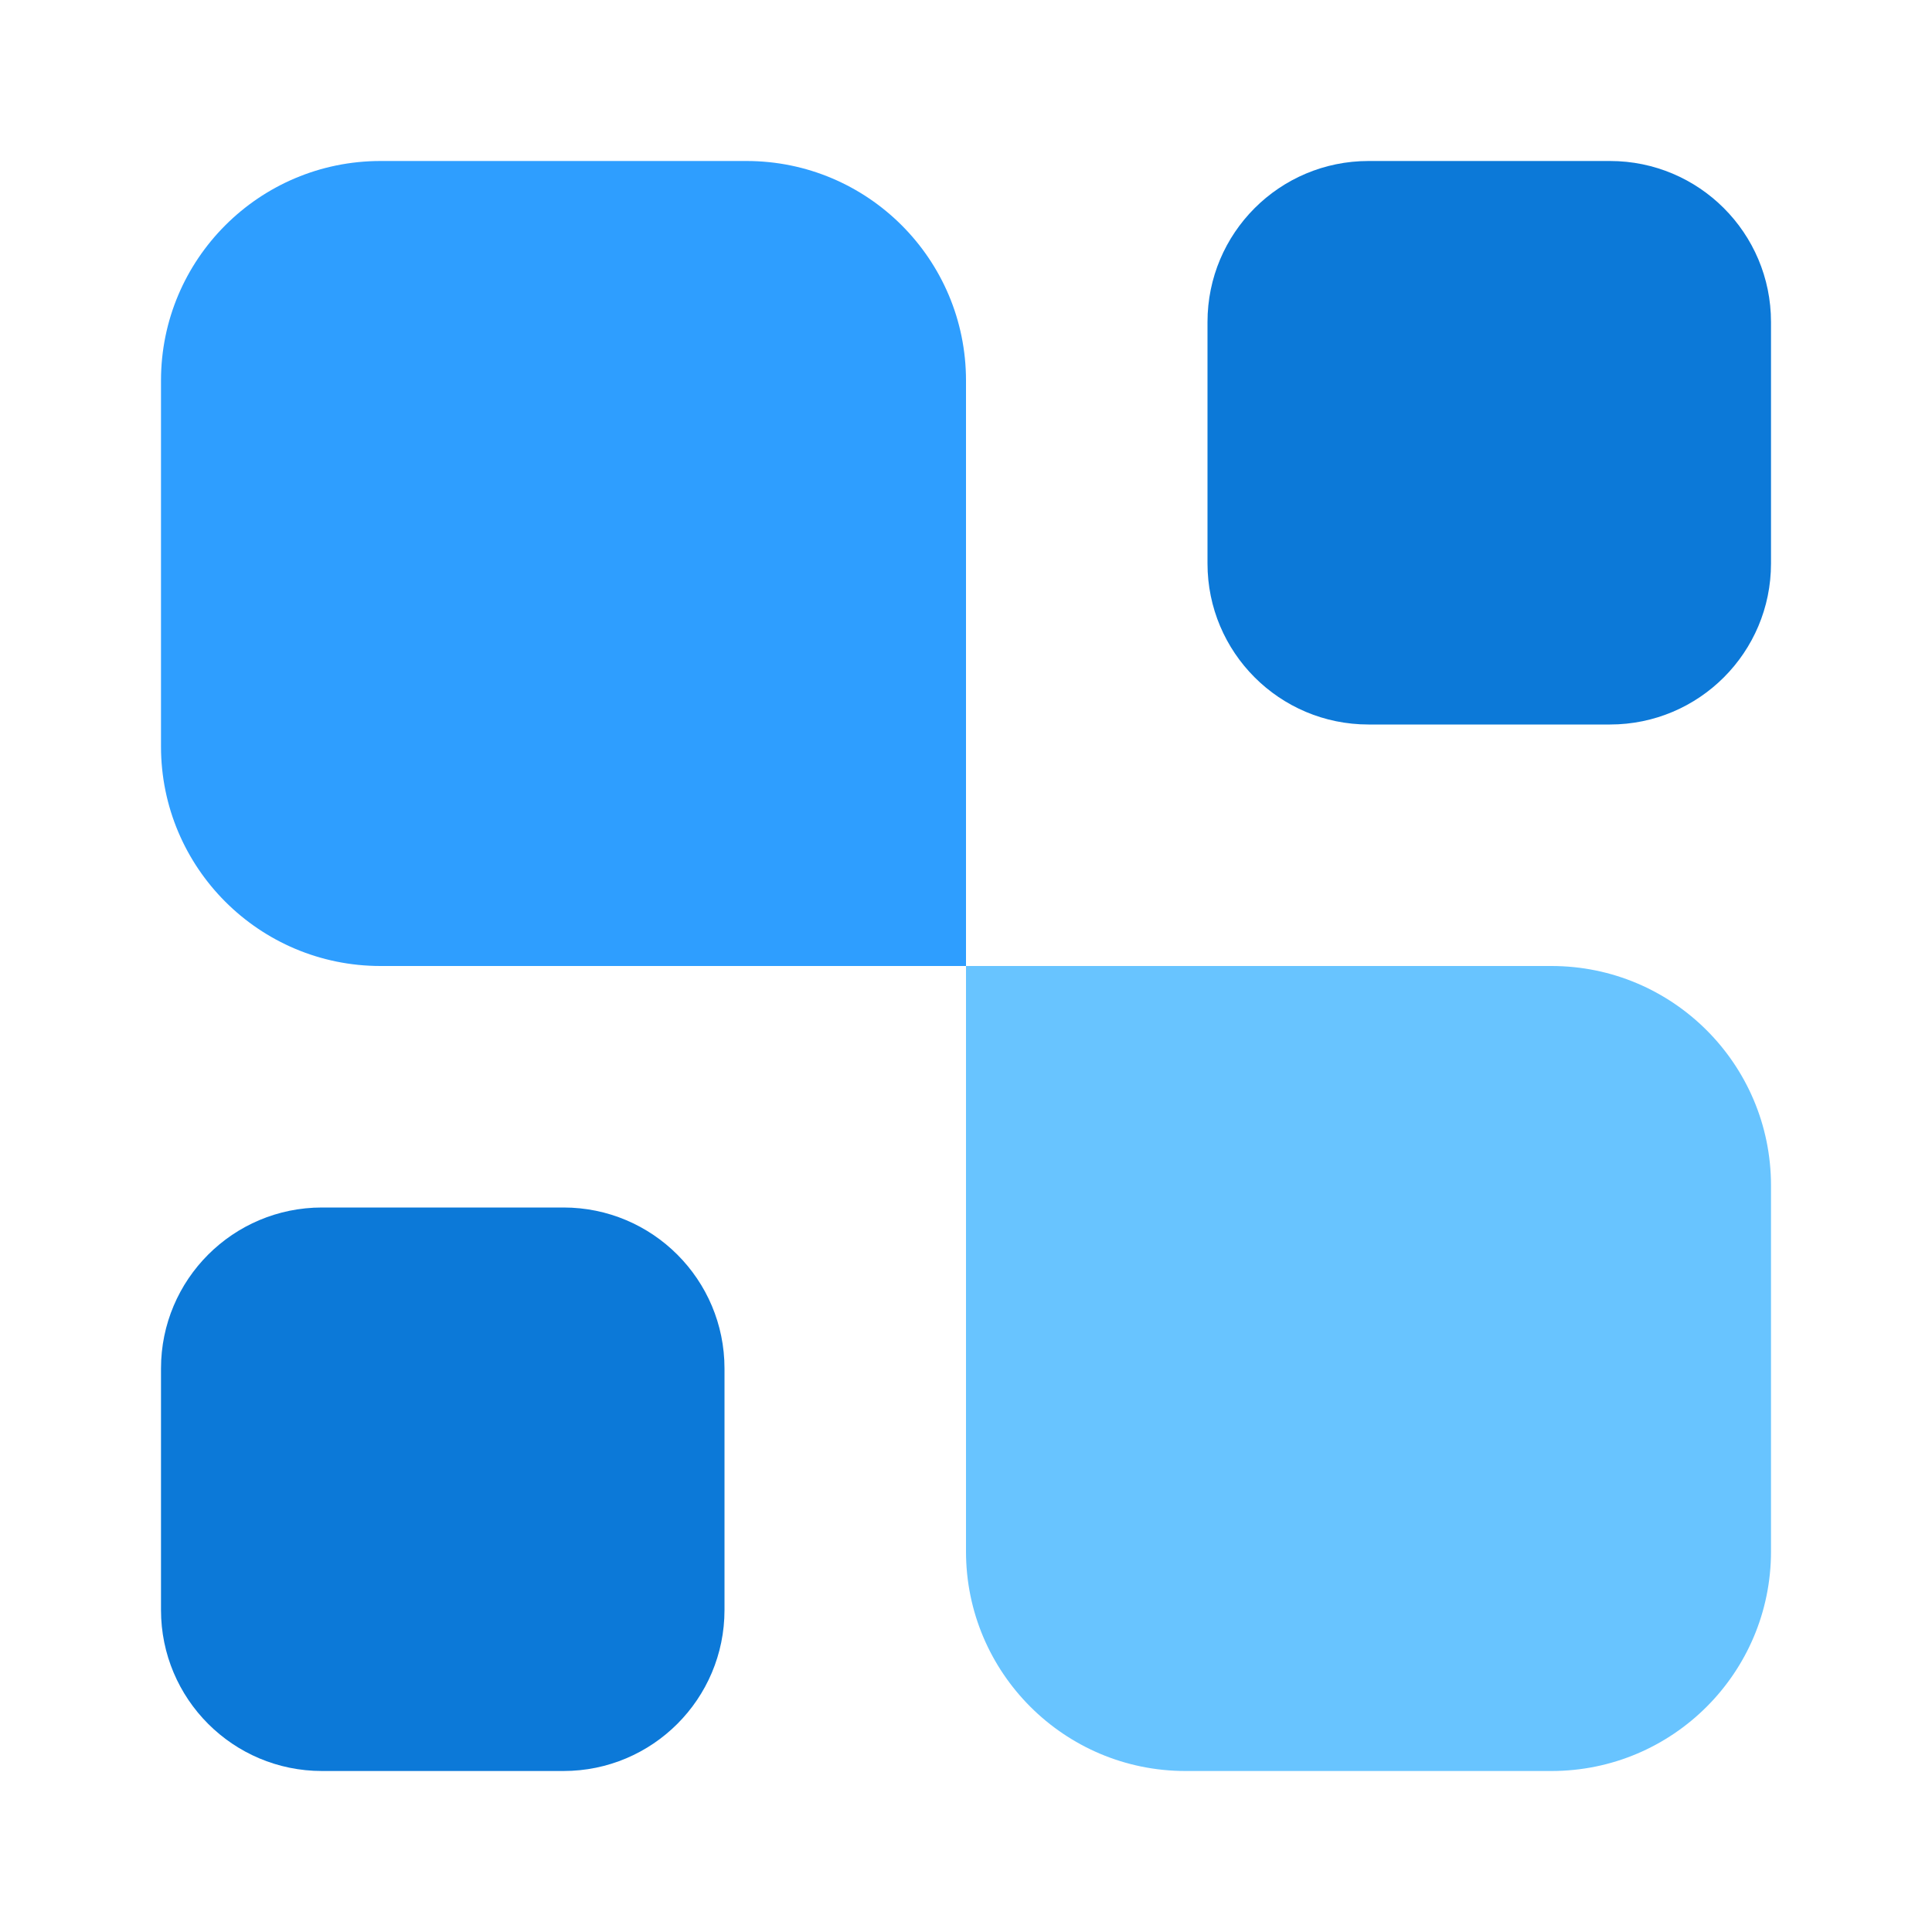
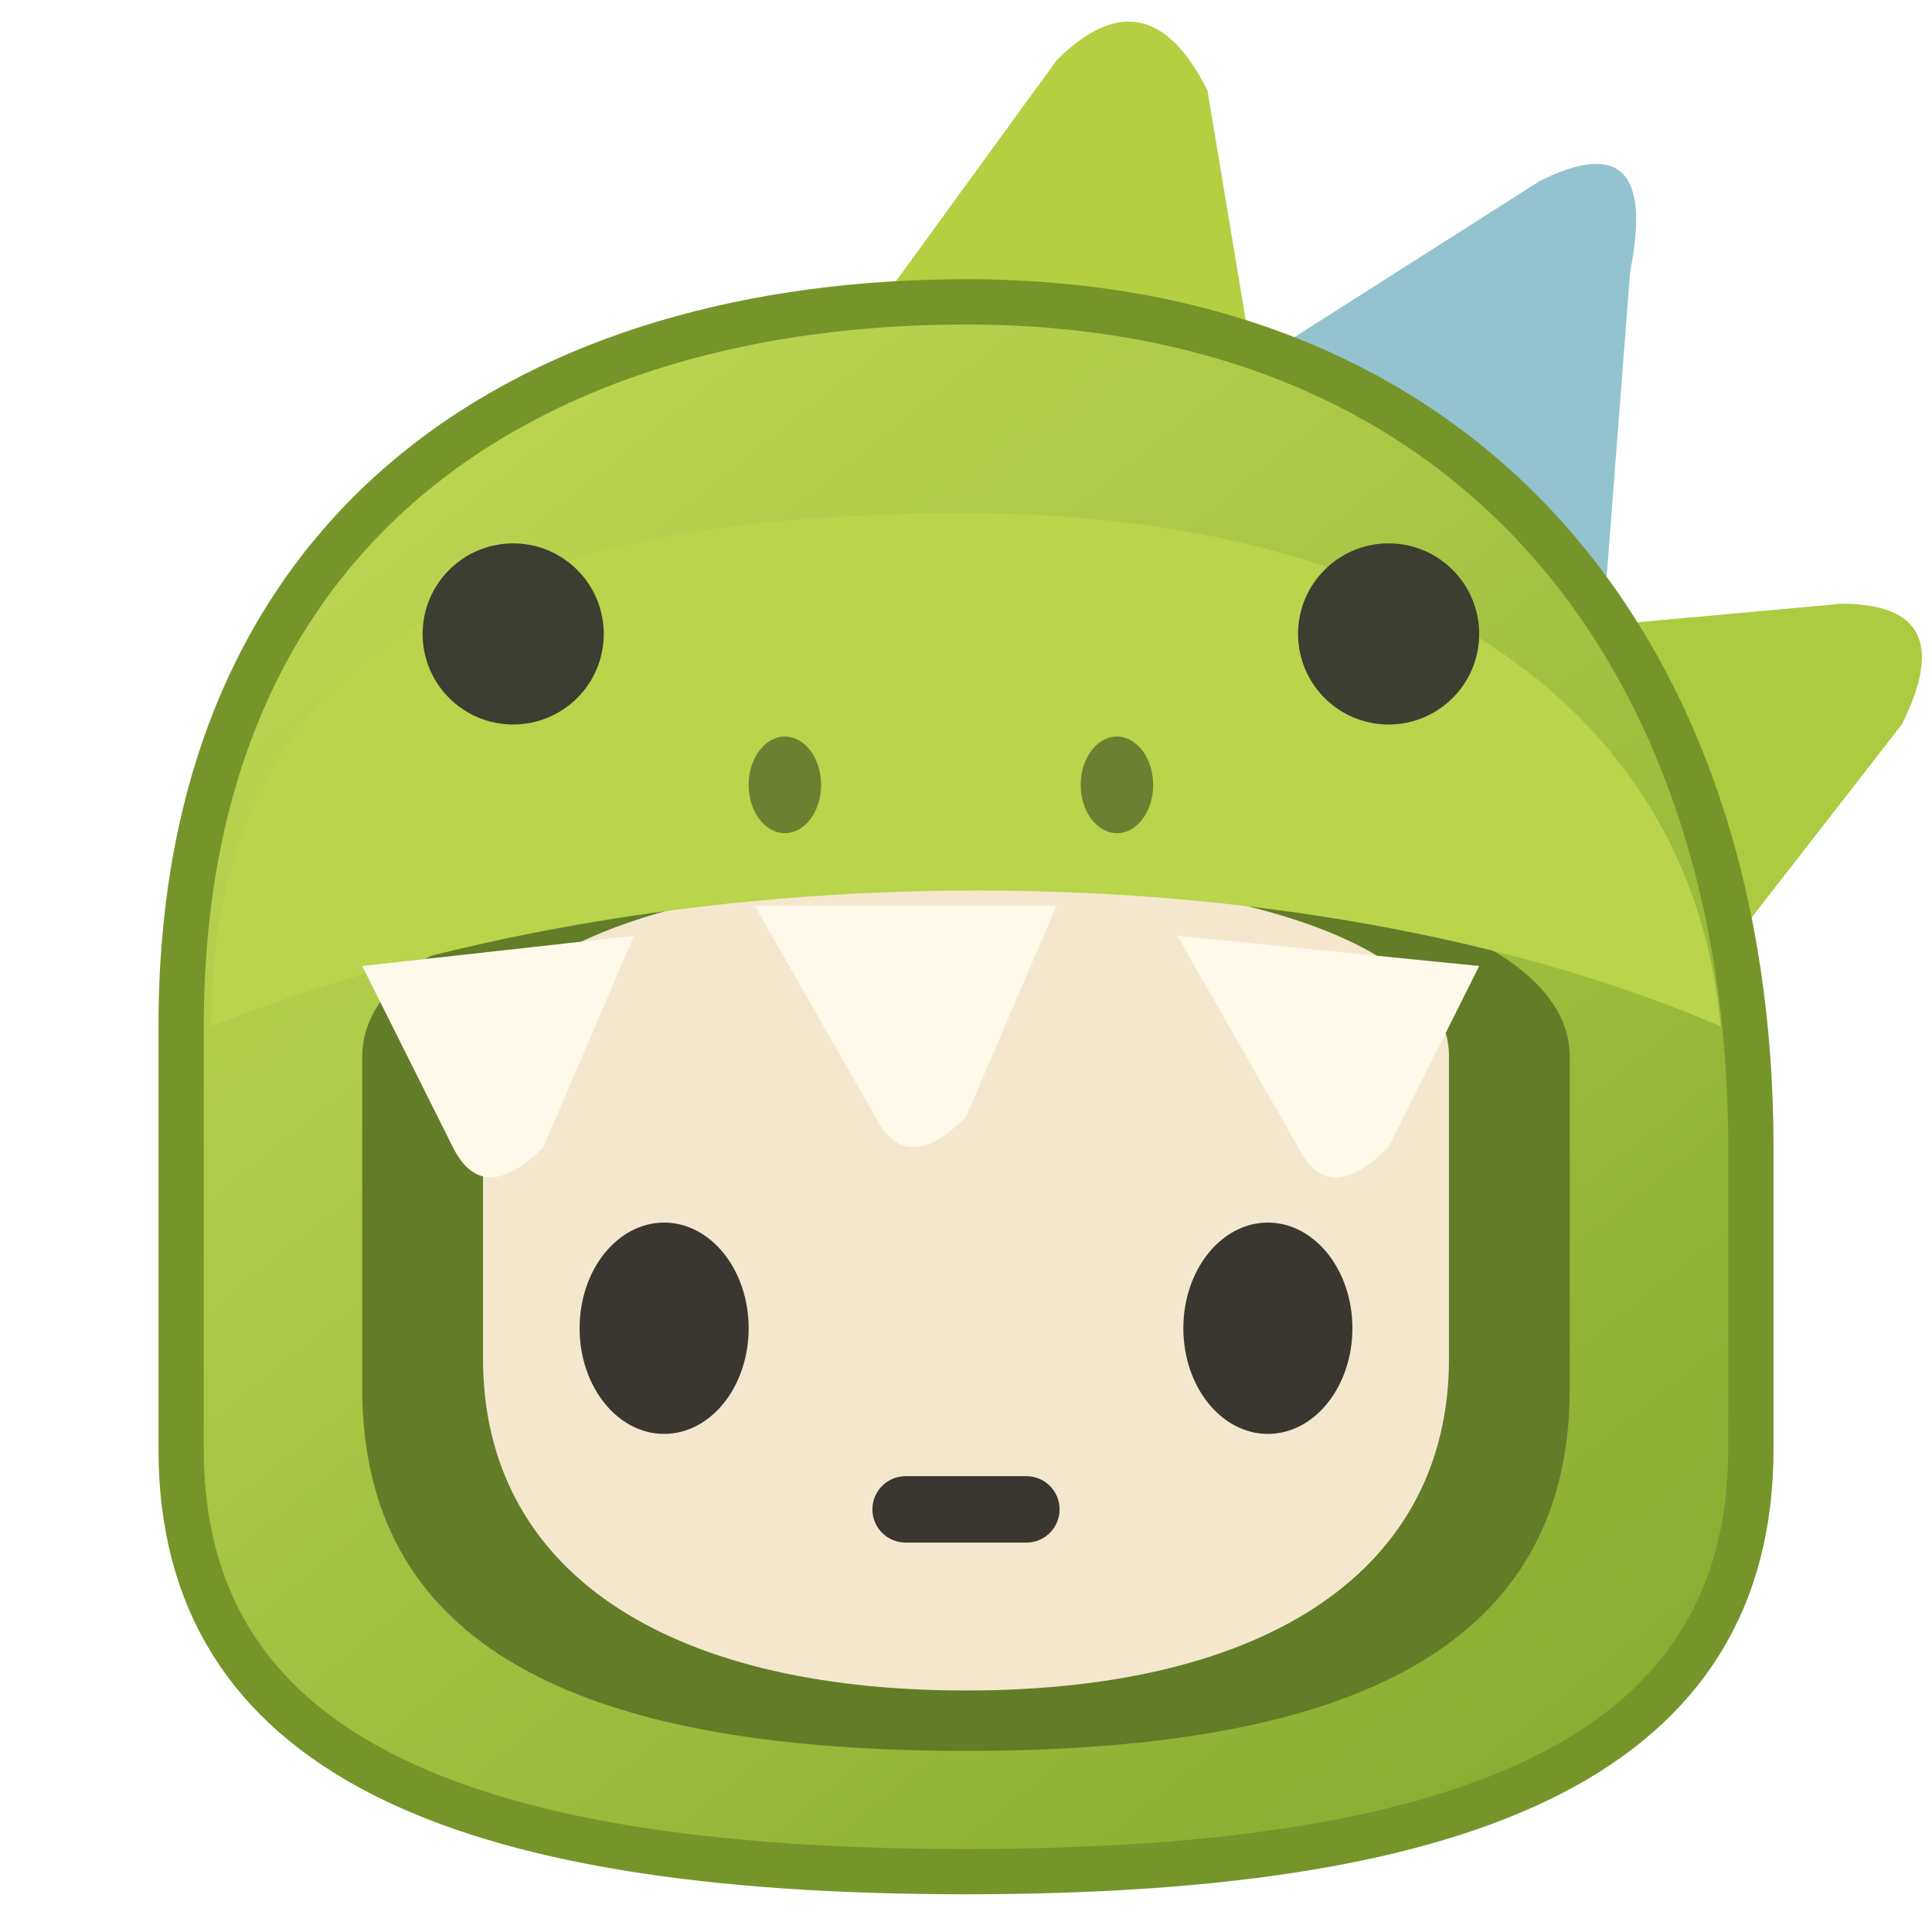
- <svg xmlns="http://www.w3.org/2000/svg" width="24" height="24" viewBox="0 0 24 24" fill="none">
-   <path d="M22 19.273C22 20.779 20.779 22 19.273 22H14.727C13.221 22 12 20.779 12 19.273V12H19.273C20.779 12 22 13.221 22 14.727V19.273Z" fill="#68C4FF" />
-   <path d="M20 2C21.105 2 22 2.895 22 4V7C22 8.105 21.105 9 20 9H17C15.895 9 15 8.105 15 7V4C15 2.895 15.895 2 17 2H20Z" fill="#0C79D8" />
-   <path d="M7 15C8.105 15 9 15.895 9 17V20C9 21.105 8.105 22 7 22H4C2.895 22 2 21.105 2 20V17C2 15.895 2.895 15 4 15H7Z" fill="#0C79D8" />
-   <path d="M12 12H4.727C3.221 12 2 10.779 2 9.273V4.727C2 3.221 3.221 2 4.727 2H9.273C10.779 2 12 3.221 12 4.727V12Z" fill="#2E9EFF" />
+ <svg xmlns="http://www.w3.org/2000/svg" viewBox="0 0 64 64">
+   <defs>
+     <linearGradient id="hood" x2=".8" y2="1">
+       <stop stop-color="#c5db56" />
+       <stop offset="1" stop-color="#88ad30" />
+     </linearGradient>
+   </defs>
+   <path d="M27 13 35 2q3-3 5 1l2 12" fill="#b5cf43" />
+   <path d="m40 13 11-7q4-2 3 3l-1 13" fill="#93c3cf" />
+   <path d="m50 21 11-1q4 0 2 4l-7 9" fill="#adcb40" />
+   <path d="M6 34C6 17 18 10 32 10c17 0 26 12 26 28v10c0 10-9 14-26 14S6 58 6 48Z" fill="url(#hood)" stroke="#75952a" stroke-width="1.5" />
+   <path d="M12 35c0-9 40-9 40 0v11c0 9-8 12-20 12s-20-3-20-12Z" fill="#637c28" />
+   <path d="M16 35c0-8 32-8 32 0v10c0 7-6 11-16 11s-16-4-16-11Z" fill="#f3e8cd" />
+   <path d="M7 34c0-13 10-17 25-17 14 0 24 6 25 17-14-6-35-6-50 0" fill="#bad44b" />
+   <path d="m12 32 3 6q1 2 3 0l3-7m4-1 4 7q1 2 3 0l3-7m4 1 4 7q1 2 3 0l3-6" fill="#fff9eb" />
+   <ellipse cx="22" cy="44" rx="2.8" ry="3.5" fill="#39372f" />
+   <ellipse cx="42" cy="44" rx="2.8" ry="3.5" fill="#39372f" />
+   <path d="M30 50h4" stroke="#39372f" stroke-width="2.2" stroke-linecap="round" />
+   <circle cx="17" cy="21" r="3" fill="#3c3e31" />
+   <circle cx="46" cy="21" r="3" fill="#3c3e31" />
+   <ellipse cx="26" cy="26" rx="1.2" ry="1.6" fill="#6b8131" />
+   <ellipse cx="37" cy="26" rx="1.2" ry="1.6" fill="#6b8131" />
</svg>
